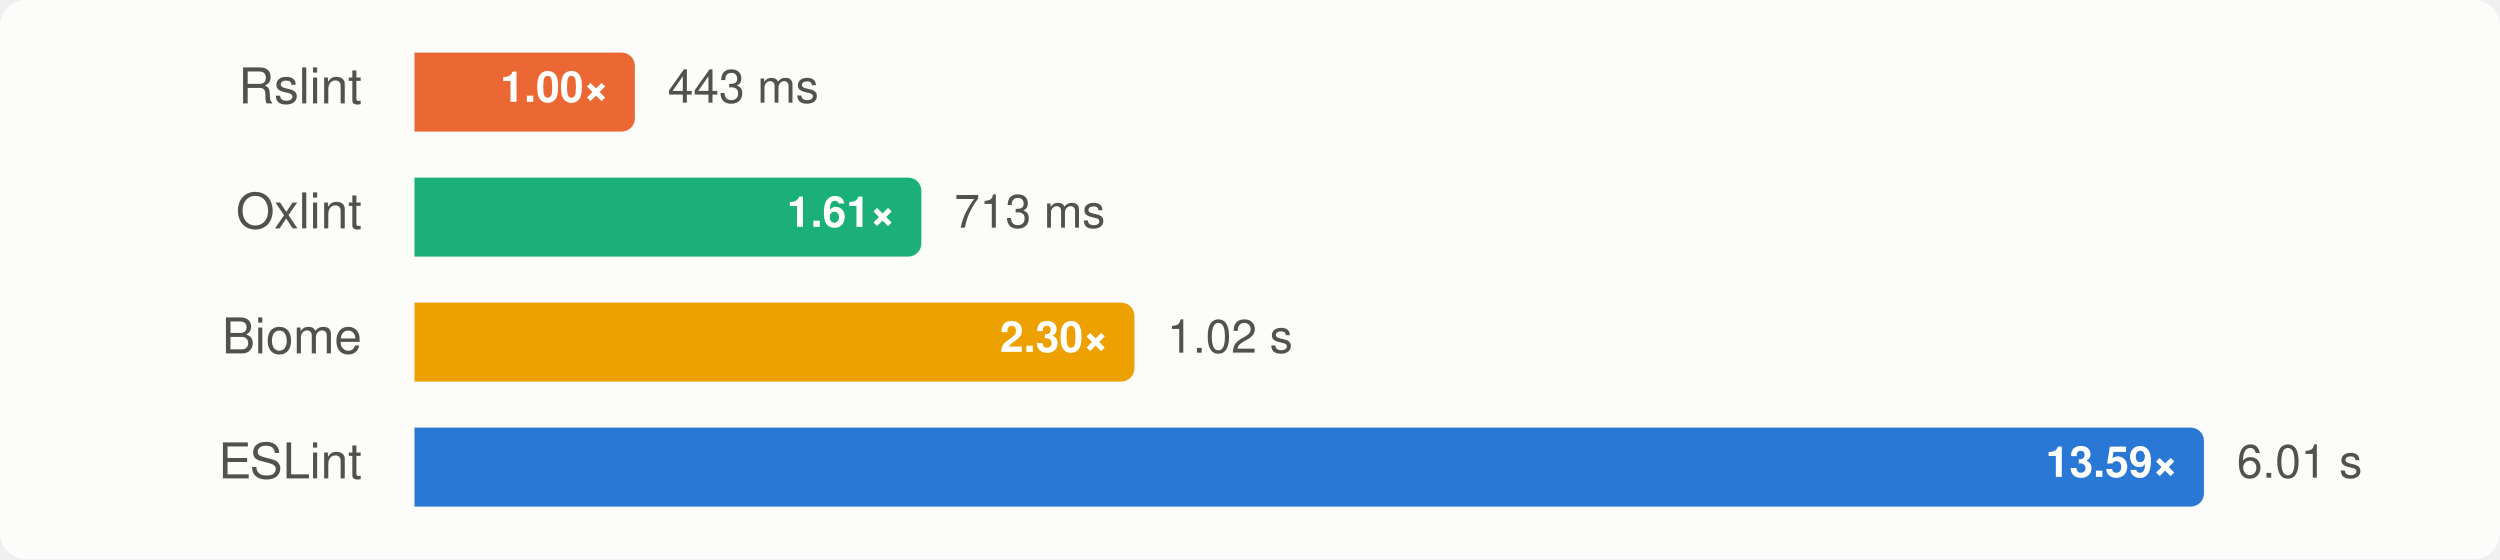
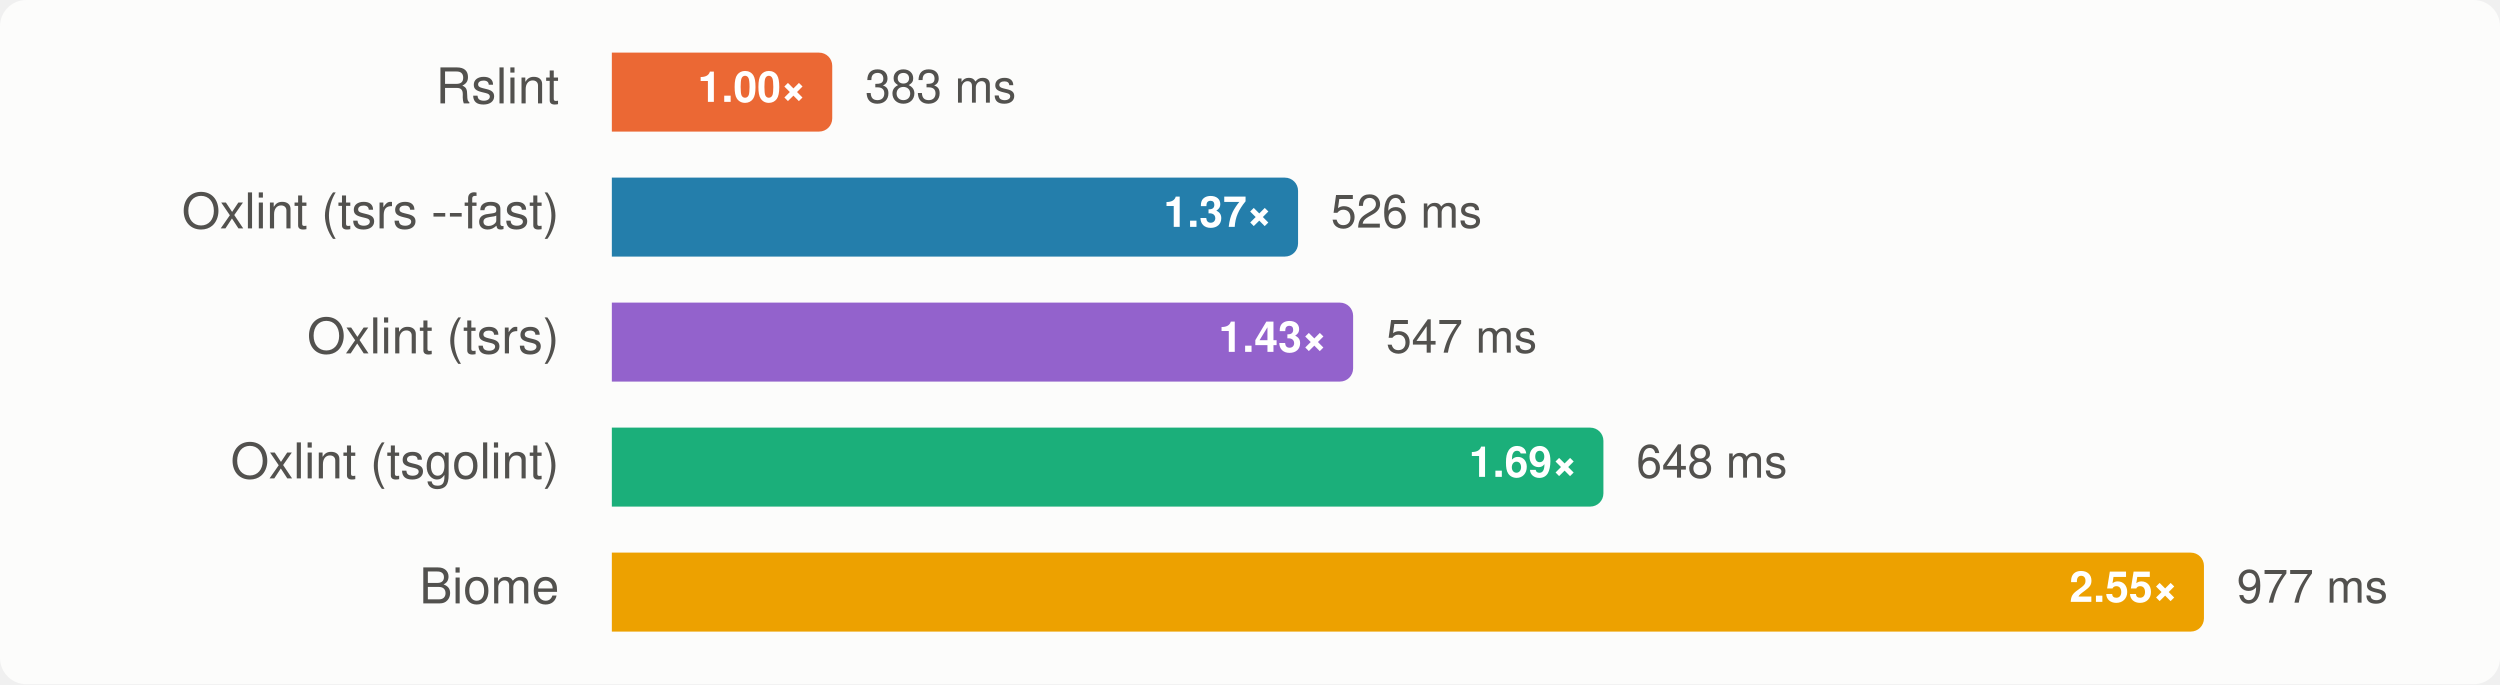
- <svg xmlns="http://www.w3.org/2000/svg" width="760" height="170" viewBox="0 0 760 170" font-family="-apple-system, BlinkMacSystemFont, 'Segoe UI', Helvetica, Arial, sans-serif" role="img" aria-label="Group B, rspack: median wall time, lower is better">
+ <svg xmlns="http://www.w3.org/2000/svg" width="760" height="208" viewBox="0 0 760 208" font-family="-apple-system, BlinkMacSystemFont, 'Segoe UI', Helvetica, Arial, sans-serif" role="img" aria-label="Group B, rspack: median wall time, lower is better">
  <style>
    .surface { fill: #fcfcfb; }
    .t-primary { fill: #0b0b0b; }
    .t-secondary { fill: #52514e; }
    .ratio { fill: #ffffff; }
-     .bar-eslint { fill: #2a78d6; }
    .bar-rslint { fill: #eb6834; }
    .bar-oxlint { fill: #1baf7a; }
+     .bar-oxlint-tsgolint { fill: #1baf7a; }
+     .bar-oxlint-tsrs { fill: #9362cc; }
+     .bar-oxlint-tsrs-fast { fill: #247eab; }
    .bar-biome { fill: #eda100; }
    @media (prefers-color-scheme: dark) {
      .surface { fill: #1a1a19; }
      .t-primary { fill: #f0efec; }
      .t-secondary { fill: #c3c2b7; }
-       .bar-eslint { fill: #3987e5; }
      .bar-rslint { fill: #d95926; }
      .bar-oxlint { fill: #199e70; }
+       .bar-oxlint-tsgolint { fill: #199e70; }
+       .bar-oxlint-tsrs { fill: #a47ad7; }
+       .bar-oxlint-tsrs-fast { fill: #3b94bd; }
      .bar-biome { fill: #c98500; }
    }
  </style>
-   <rect class="surface" width="760" height="170" rx="8" />
+   <rect class="surface" width="760" height="208" rx="8" />
  <g>
-     <text class="t-secondary" x="110" y="28" text-anchor="end" dominant-baseline="central" font-size="15">Rslint</text>
-     <path class="bar-rslint" d="M126,16H189A4,4 0 0 1 193,20V36A4,4 0 0 1 189,40H126Z" />
-     <text class="ratio" x="185" y="28" text-anchor="end" dominant-baseline="central" font-size="13" font-weight="700">1.00×</text>
-     <text class="t-secondary" x="203" y="28" dominant-baseline="central" font-size="14">443 ms</text>
+     <text class="t-secondary" x="170" y="28" text-anchor="end" dominant-baseline="central" font-size="15">Rslint</text>
+     <path class="bar-rslint" d="M186,16H249A4,4 0 0 1 253,20V36A4,4 0 0 1 249,40H186Z" />
+     <text class="ratio" x="245" y="28" text-anchor="end" dominant-baseline="central" font-size="13" font-weight="700">1.00×</text>
+     <text class="t-secondary" x="263" y="28" dominant-baseline="central" font-size="14">383 ms</text>
  </g>
  <g>
-     <text class="t-secondary" x="110" y="66" text-anchor="end" dominant-baseline="central" font-size="15">Oxlint</text>
-     <path class="bar-oxlint" d="M126,54H276.095A4,4 0 0 1 280.095,58V74A4,4 0 0 1 276.095,78H126Z" />
-     <text class="ratio" x="272.095" y="66" text-anchor="end" dominant-baseline="central" font-size="13" font-weight="700">1.61×</text>
-     <text class="t-secondary" x="290.095" y="66" dominant-baseline="central" font-size="14">713 ms</text>
+     <text class="t-secondary" x="170" y="66" text-anchor="end" dominant-baseline="central" font-size="15">Oxlint (tsrs --fast)</text>
+     <path class="bar-oxlint-tsrs-fast" d="M186,54H390.61A4,4 0 0 1 394.61,58V74A4,4 0 0 1 390.61,78H186Z" />
+     <text class="ratio" x="386.61" y="66" text-anchor="end" dominant-baseline="central" font-size="13" font-weight="700">1.37×</text>
+     <text class="t-secondary" x="404.61" y="66" dominant-baseline="central" font-size="14">526 ms</text>
  </g>
  <g>
-     <text class="t-secondary" x="110" y="104" text-anchor="end" dominant-baseline="central" font-size="15">Biome</text>
-     <path class="bar-biome" d="M126,92H340.861A4,4 0 0 1 344.861,96V112A4,4 0 0 1 340.861,116H126Z" />
-     <text class="ratio" x="336.861" y="104" text-anchor="end" dominant-baseline="central" font-size="13" font-weight="700">2.30×</text>
-     <text class="t-secondary" x="354.861" y="104" dominant-baseline="central" font-size="14">1.02 s</text>
+     <text class="t-secondary" x="170" y="104" text-anchor="end" dominant-baseline="central" font-size="15">Oxlint (tsrs)</text>
+     <path class="bar-oxlint-tsrs" d="M186,92H407.349A4,4 0 0 1 411.349,96V112A4,4 0 0 1 407.349,116H186Z" />
+     <text class="ratio" x="403.349" y="104" text-anchor="end" dominant-baseline="central" font-size="13" font-weight="700">1.43×</text>
+     <text class="t-secondary" x="421.349" y="104" dominant-baseline="central" font-size="14">547 ms</text>
  </g>
  <g>
-     <text class="t-secondary" x="110" y="142" text-anchor="end" dominant-baseline="central" font-size="15">ESLint</text>
-     <path class="bar-eslint" d="M126,130H666A4,4 0 0 1 670,134V150A4,4 0 0 1 666,154H126Z" />
-     <text class="ratio" x="662" y="142" text-anchor="end" dominant-baseline="central" font-size="13" font-weight="700">13.59×</text>
-     <text class="t-secondary" x="680" y="142" dominant-baseline="central" font-size="14">6.01 s</text>
+     <text class="t-secondary" x="170" y="142" text-anchor="end" dominant-baseline="central" font-size="15">Oxlint (tsgolint)</text>
+     <path class="bar-oxlint-tsgolint" d="M186,130H483.437A4,4 0 0 1 487.437,134V150A4,4 0 0 1 483.437,154H186Z" />
+     <text class="ratio" x="479.437" y="142" text-anchor="end" dominant-baseline="central" font-size="13" font-weight="700">1.69×</text>
+     <text class="t-secondary" x="497.437" y="142" dominant-baseline="central" font-size="14">648 ms</text>
+   </g>
+   <g>
+     <text class="t-secondary" x="170" y="180" text-anchor="end" dominant-baseline="central" font-size="15">Biome</text>
+     <path class="bar-biome" d="M186,168H666A4,4 0 0 1 670,172V188A4,4 0 0 1 666,192H186Z" />
+     <text class="ratio" x="662" y="180" text-anchor="end" dominant-baseline="central" font-size="13" font-weight="700">2.55×</text>
+     <text class="t-secondary" x="680" y="180" dominant-baseline="central" font-size="14">977 ms</text>
  </g>
</svg>
